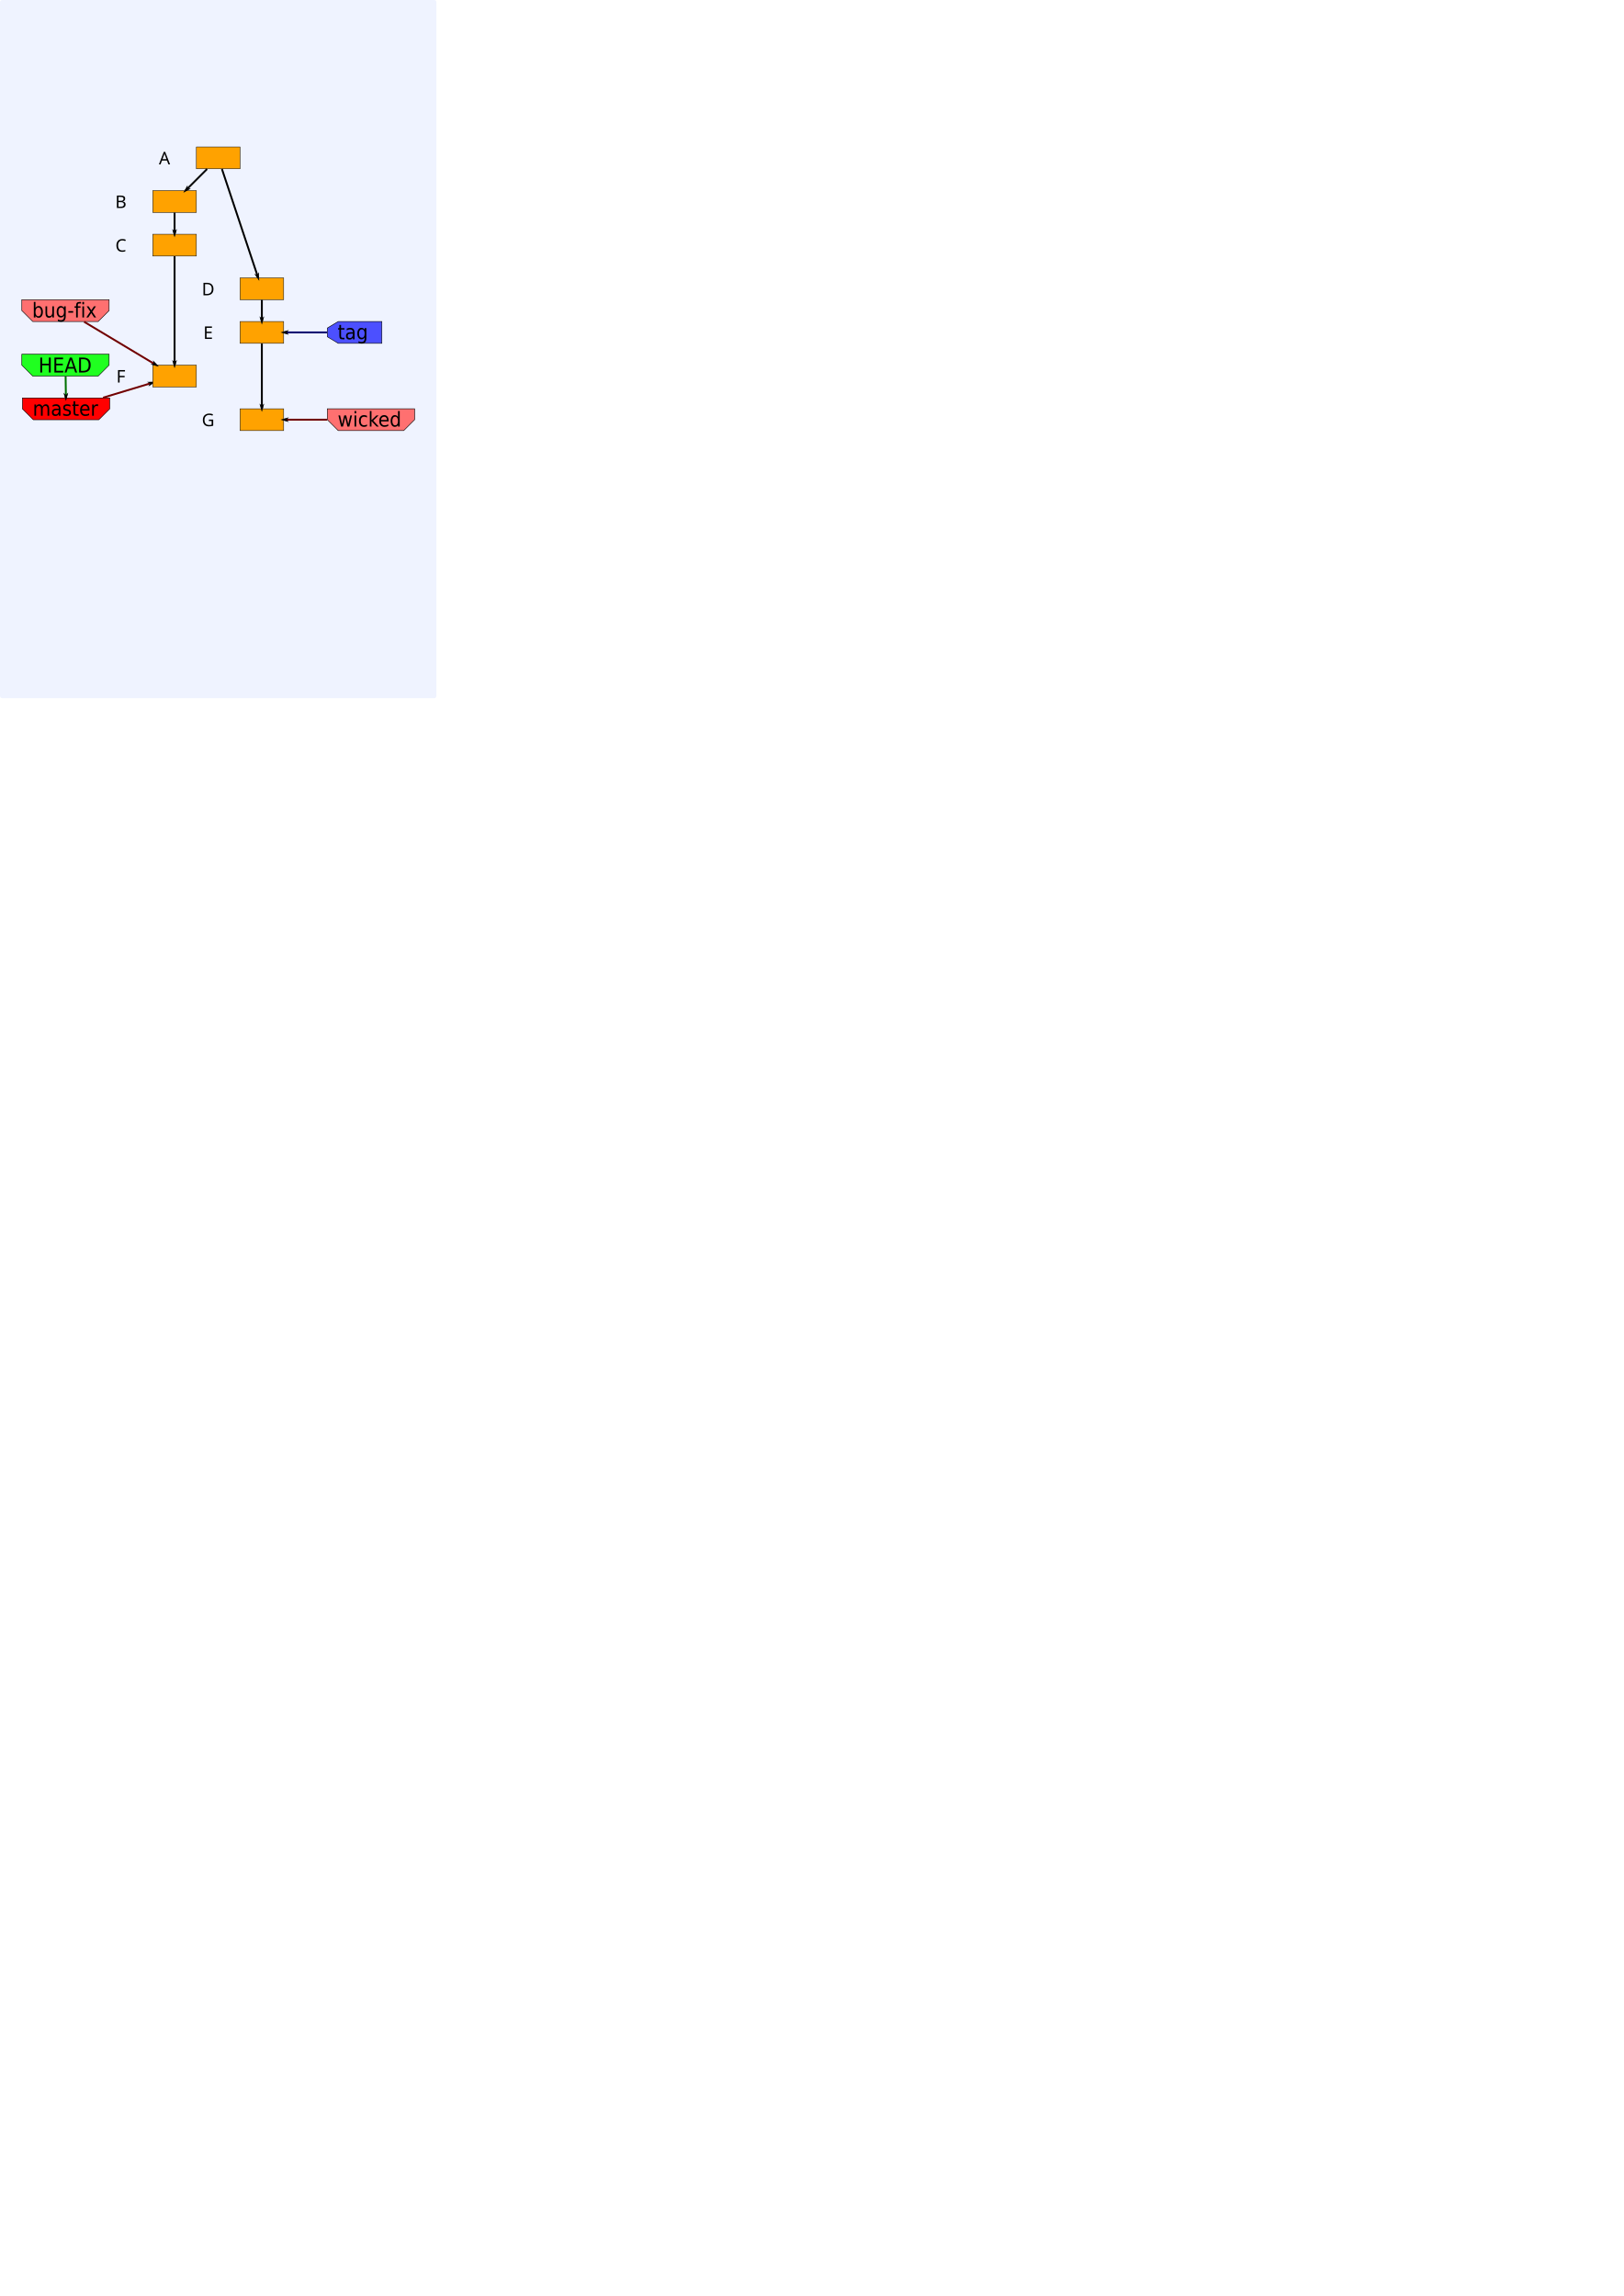
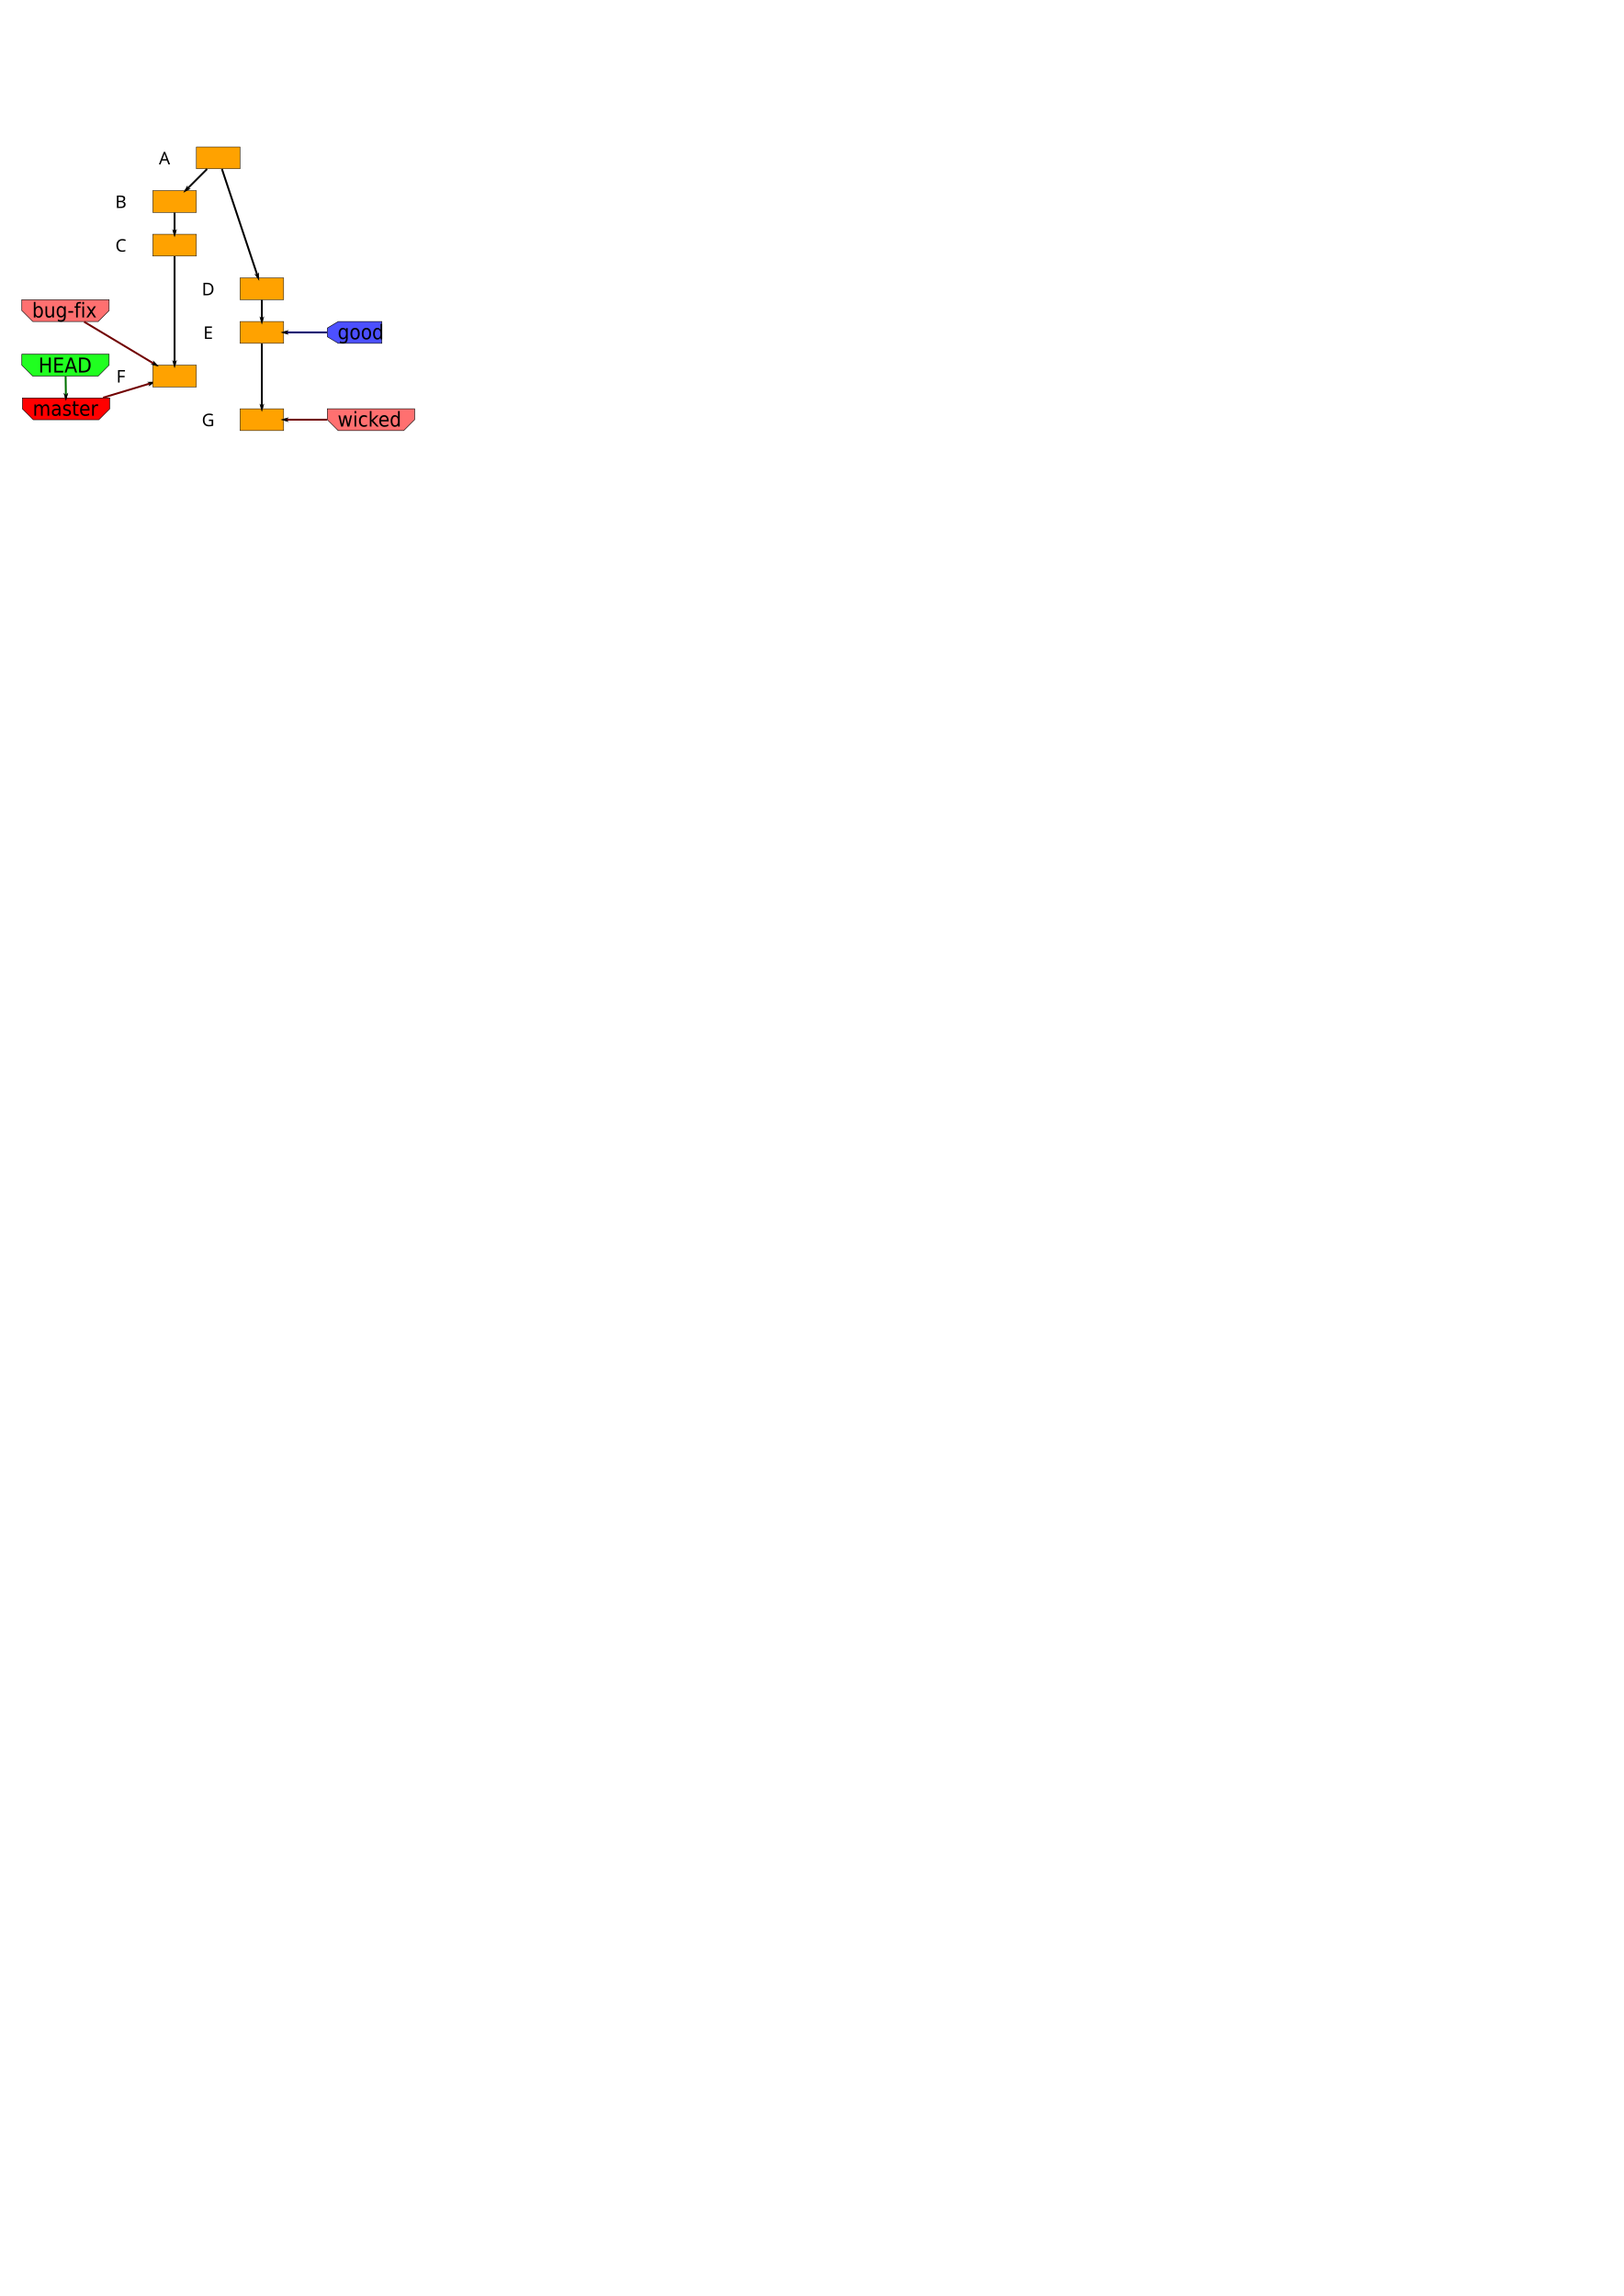
<svg xmlns="http://www.w3.org/2000/svg" width="744.094" height="1052.362" id="svg1317">
  <defs id="defs1319">
    <marker orient="auto" refY="0.0" refX="0.0" id="Arrow1Sstart" style="overflow:visible">
      <path id="path4028" d="M 0.0,0.0 L 5.0,-5.0 L -12.5,0.0 L 5.0,5.0 L 0.0,0.0 z " style="fill-rule:evenodd;stroke:#000000;stroke-width:1.0pt;marker-start:none" transform="scale(0.2) translate(6,0)" />
    </marker>
    <marker orient="auto" refY="0.0" refX="0.0" id="Arrow1Mstart" style="overflow:visible">
      <path id="path4034" d="M 0.0,0.0 L 5.0,-5.0 L -12.5,0.0 L 5.0,5.0 L 0.0,0.0 z " style="fill-rule:evenodd;stroke:#000000;stroke-width:1.0pt;marker-start:none" transform="scale(0.4) translate(10,0)" />
    </marker>
    <marker orient="auto" refY="0.0" refX="0.0" id="Arrow1Send" style="overflow:visible;">
      <path id="path4025" d="M 0.0,0.0 L 5.0,-5.0 L -12.5,0.0 L 5.0,5.0 L 0.0,0.0 z " style="fill-rule:evenodd;stroke:#000000;stroke-width:1.0pt;marker-start:none;" transform="scale(0.2) rotate(180) translate(6,0)" />
    </marker>
    <marker orient="auto" refY="0.0" refX="0.0" id="Arrow2Mend" style="overflow:visible;">
      <path id="path4013" style="font-size:12.0;fill-rule:evenodd;stroke-width:0.625;stroke-linejoin:round;" d="M 8.719,4.034 L -2.207,0.016 L 8.719,-4.002 C 6.973,-1.63 6.983,1.616 8.719,4.034 z " transform="scale(0.6) rotate(180) translate(0,0)" />
    </marker>
    <marker orient="auto" refY="0.0" refX="0.0" id="Arrow1Mend" style="overflow:visible;">
      <path id="path4031" d="M 0.0,0.0 L 5.0,-5.0 L -12.5,0.0 L 5.0,5.0 L 0.0,0.0 z " style="fill-rule:evenodd;stroke:#000000;stroke-width:1.0pt;marker-start:none;" transform="scale(0.4) rotate(180) translate(10,0)" />
    </marker>
    <marker orient="auto" refY="0.0" refX="0.0" id="Arrow2Mstart" style="overflow:visible">
      <path id="path4016" style="font-size:12.0;fill-rule:evenodd;stroke-width:0.625;stroke-linejoin:round" d="M 8.719,4.034 L -2.207,0.016 L 8.719,-4.002 C 6.973,-1.63 6.983,1.616 8.719,4.034 z " transform="scale(0.6) translate(0,0)" />
    </marker>
    <marker orient="auto" refY="0.0" refX="0.0" id="Arrow1Lstart" style="overflow:visible">
      <path id="path4040" d="M 0.0,0.0 L 5.0,-5.0 L -12.5,0.0 L 5.0,5.0 L 0.0,0.0 z " style="fill-rule:evenodd;stroke:#000000;stroke-width:1.0pt;marker-start:none" transform="scale(0.8) translate(12.5,0)" />
    </marker>
  </defs>
  <g id="layer1" style="opacity:1">
-     <rect style="fill:#eff3ff;fill-opacity:1;stroke:none;stroke-width:1;stroke-linecap:butt;stroke-linejoin:bevel;stroke-miterlimit:4;stroke-dasharray:none;stroke-dashoffset:0;stroke-opacity:1" id="bg" width="200" height="320" x="0" y="0" rx="1" ry="1" />
+     <rect style="fill:none;fill-opacity:0;stroke:none;stroke-width:1;stroke-linecap:butt;stroke-linejoin:bevel;stroke-miterlimit:4;stroke-dasharray:none;stroke-dashoffset:0;stroke-opacity:1" id="bg" width="200" height="320" x="0" y="0" rx="1" ry="1" />
    <rect style="fill:black;fill-opacity:0.75;stroke:black;stroke-width:0.5;stroke-linecap:butt;stroke-linejoin:miter;stroke-miterlimit:4;stroke-dasharray:none;stroke-dashoffset:0;stroke-opacity:1" id="rect2855" width="0" height="1" x="217" y="77.362" rx="19.921" ry="1" />
    <g id="g4933" transform="translate(-4.826861,135.0035)">
      <path id="path4877" d="M 15.103,47.386 L 15.103,52.386 L 20.103,57.386 L 50.103,57.386 L 55.103,52.386 L 55.103,47.386 L 15.103,47.386 z" style="opacity:1;fill:#ff0000;fill-opacity:1;fill-rule:evenodd;stroke:#000000;stroke-width:0.253;stroke-linecap:butt;stroke-linejoin:miter;stroke-miterlimit:4;stroke-dasharray:none;stroke-opacity:1" />
      <text id="text4879" y="52.863" x="20.831" style="font-size:6.695px;font-style:normal;font-weight:normal;line-height:125%;opacity:1;fill:#000000;fill-opacity:1;stroke:none;stroke-width:1pt;stroke-linecap:butt;stroke-linejoin:miter;stroke-opacity:1;font-family:Bitstream Vera Sans" xml:space="preserve" transform="scale(0.9517883,1.050654)">
        <tspan style="font-size:8.927px;font-style:normal;font-variant:normal;font-weight:normal;font-stretch:normal;text-align:start;line-height:125%;writing-mode:lr-tb;text-anchor:start;font-family:Bitstream Vera Sans" y="52.863" x="20.831" id="tspan4881">master</tspan>
      </text>
    </g>
    <g id="g4941" transform="translate(-5.103313,149.976)">
      <path id="path4905" d="M 15.103,12.386 L 15.103,17.386 L 20.103,22.386 L 50.103,22.386 L 55.103,17.386 L 55.103,12.386 L 15.103,12.386 z" style="opacity:1;fill:#20ff20;fill-opacity:1;fill-rule:evenodd;stroke:#000000;stroke-width:0.253;stroke-linecap:butt;stroke-linejoin:miter;stroke-miterlimit:4;stroke-dasharray:none;stroke-opacity:1" />
      <text id="text4907" y="19.862" x="23.758" style="font-size:6.743px;font-style:normal;font-weight:normal;line-height:125%;opacity:1;fill:#000000;fill-opacity:1;stroke:none;stroke-width:1pt;stroke-linecap:butt;stroke-linejoin:miter;stroke-opacity:1;font-family:Bitstream Vera Sans" xml:space="preserve" transform="scale(0.9568013,1.045149)">
        <tspan style="font-size:8.991px;font-style:normal;font-variant:normal;font-weight:normal;font-stretch:normal;text-align:start;line-height:125%;writing-mode:lr-tb;text-anchor:start;font-family:Bitstream Vera Sans" y="19.862" x="23.758" id="tspan4909">HEAD</tspan>
      </text>
    </g>
    <g id="g4924" transform="translate(64.83769,-10.04457)">
      <path id="path4885" d="M 45.162,77.407 L 45.162,87.407 L 25.162,87.407 L 25.162,77.407 L 45.162,77.407 z" style="opacity:1;fill:#ffa200;fill-opacity:1;fill-rule:evenodd;stroke:#000000;stroke-width:0.207;stroke-linecap:butt;stroke-linejoin:miter;stroke-miterlimit:4;stroke-dasharray:none;stroke-opacity:1" />
      <text id="text4916" y="85.389" x="35.022" style="font-size:22px;font-style:normal;font-weight:normal;line-height:125%;fill:#000000;fill-opacity:1;stroke:none;stroke-width:1pt;stroke-linecap:butt;stroke-linejoin:miter;stroke-opacity:1;font-family:Bitstream Vera Sans" xml:space="preserve">
        <tspan id="tspan4920" style="font-size:8px;font-style:normal;font-variant:normal;font-weight:normal;font-stretch:normal;text-align:center;line-height:125%;writing-mode:lr-tb;text-anchor:middle;font-family:Sans;-inkscape-font-specification:Sans" y="85.389" x="35.022">A</tspan>
      </text>
    </g>
    <path style="opacity:1;fill:none;fill-opacity:0.75;fill-rule:evenodd;stroke:#710000;stroke-width:0.864;stroke-linecap:butt;stroke-linejoin:miter;marker-start:url(#Arrow1Sstart);marker-end:none;stroke-miterlimit:4;stroke-dasharray:none;stroke-opacity:1;display:inline" d="M 69.897,175.416 L 47.239,182.263" id="path4891" />
    <g style="opacity:1" id="g2466" transform="translate(44.83769,9.955426)">
      <path id="path2468" d="M 45.162,77.407 L 45.162,87.407 L 25.162,87.407 L 25.162,77.407 L 45.162,77.407 z" style="opacity:1;fill:#ffa200;fill-opacity:1;fill-rule:evenodd;stroke:#000000;stroke-width:0.207;stroke-linecap:butt;stroke-linejoin:miter;stroke-miterlimit:4;stroke-dasharray:none;stroke-opacity:1" />
      <text id="text2470" y="85.389" x="35.022" style="font-size:22px;font-style:normal;font-weight:normal;line-height:125%;fill:#000000;fill-opacity:1;stroke:none;stroke-width:1pt;stroke-linecap:butt;stroke-linejoin:miter;stroke-opacity:1;font-family:Bitstream Vera Sans" xml:space="preserve">
        <tspan id="tspan2472" style="font-size:8px;font-style:normal;font-variant:normal;font-weight:normal;font-stretch:normal;text-align:center;line-height:125%;writing-mode:lr-tb;text-anchor:middle;font-family:Sans;-inkscape-font-specification:Sans" y="85.389" x="35.022">B</tspan>
      </text>
    </g>
    <g style="opacity:1" id="g2474" transform="translate(84.83769,49.95543)">
      <path id="path2476" d="M 45.162,77.407 L 45.162,87.407 L 25.162,87.407 L 25.162,77.407 L 45.162,77.407 z" style="opacity:1;fill:#ffa200;fill-opacity:1;fill-rule:evenodd;stroke:#000000;stroke-width:0.207;stroke-linecap:butt;stroke-linejoin:miter;stroke-miterlimit:4;stroke-dasharray:none;stroke-opacity:1" />
      <text id="text2478" y="85.389" x="35.022" style="font-size:22px;font-style:normal;font-weight:normal;line-height:125%;fill:#000000;fill-opacity:1;stroke:none;stroke-width:1pt;stroke-linecap:butt;stroke-linejoin:miter;stroke-opacity:1;font-family:Bitstream Vera Sans" xml:space="preserve">
        <tspan id="tspan2480" style="font-size:8px;font-style:normal;font-variant:normal;font-weight:normal;font-stretch:normal;text-align:center;line-height:125%;writing-mode:lr-tb;text-anchor:middle;font-family:Sans;-inkscape-font-specification:Sans" y="85.389" x="35.022">D</tspan>
      </text>
    </g>
    <g style="opacity:1" id="g2482" transform="translate(44.83769,29.95543)">
      <path id="path2484" d="M 45.162,77.407 L 45.162,87.407 L 25.162,87.407 L 25.162,77.407 L 45.162,77.407 z" style="opacity:1;fill:#ffa200;fill-opacity:1;fill-rule:evenodd;stroke:#000000;stroke-width:0.207;stroke-linecap:butt;stroke-linejoin:miter;stroke-miterlimit:4;stroke-dasharray:none;stroke-opacity:1" />
      <text id="text2486" y="85.389" x="35.022" style="font-size:22px;font-style:normal;font-weight:normal;line-height:125%;fill:#000000;fill-opacity:1;stroke:none;stroke-width:1pt;stroke-linecap:butt;stroke-linejoin:miter;stroke-opacity:1;font-family:Bitstream Vera Sans" xml:space="preserve">
        <tspan id="tspan2488" style="font-size:8px;font-style:normal;font-variant:normal;font-weight:normal;font-stretch:normal;text-align:center;line-height:125%;writing-mode:lr-tb;text-anchor:middle;font-family:Sans;-inkscape-font-specification:Sans" y="85.389" x="35.022">C</tspan>
      </text>
    </g>
    <g style="opacity:1" id="g2490" transform="translate(44.83769,89.95543)">
      <path id="path2492" d="M 45.162,77.407 L 45.162,87.407 L 25.162,87.407 L 25.162,77.407 L 45.162,77.407 z" style="opacity:1;fill:#ffa200;fill-opacity:1;fill-rule:evenodd;stroke:#000000;stroke-width:0.207;stroke-linecap:butt;stroke-linejoin:miter;stroke-miterlimit:4;stroke-dasharray:none;stroke-opacity:1" />
      <text id="text2494" y="85.389" x="35.022" style="font-size:22px;font-style:normal;font-weight:normal;line-height:125%;fill:#000000;fill-opacity:1;stroke:none;stroke-width:1pt;stroke-linecap:butt;stroke-linejoin:miter;stroke-opacity:1;font-family:Bitstream Vera Sans" xml:space="preserve">
        <tspan id="tspan2496" style="font-size:8px;font-style:normal;font-variant:normal;font-weight:normal;font-stretch:normal;text-align:center;line-height:125%;writing-mode:lr-tb;text-anchor:middle;font-family:Sans;-inkscape-font-specification:Sans" y="85.389" x="35.022">F</tspan>
      </text>
    </g>
    <g style="opacity:1" id="g2498" transform="translate(134.8967,99.97601)">
      <path id="path2500" d="M 20.103,47.386 L 15.103,50.386 L 15.103,54.386 L 20.103,57.386 L 40.103,57.386 L 40.103,47.386 L 20.103,47.386 z" style="opacity:1;fill:#4c50ff;fill-opacity:1;fill-rule:evenodd;stroke:#000000;stroke-width:0.253;stroke-linecap:butt;stroke-linejoin:miter;stroke-miterlimit:4;stroke-dasharray:none;stroke-opacity:1" />
      <text id="text2502" y="52.863" x="20.831" style="font-size:6.695px;font-style:normal;font-weight:normal;line-height:125%;opacity:1;fill:#000000;fill-opacity:1;stroke:none;stroke-width:1pt;stroke-linecap:butt;stroke-linejoin:miter;stroke-opacity:1;font-family:Bitstream Vera Sans" xml:space="preserve" transform="scale(0.9517883,1.050654)">
-         <tspan style="font-size:8.927px;font-style:normal;font-variant:normal;font-weight:normal;font-stretch:normal;text-align:start;line-height:125%;writing-mode:lr-tb;text-anchor:start;font-family:Bitstream Vera Sans" y="52.863" x="20.831" id="tspan2504">tag</tspan>
+         <tspan style="font-size:8.927px;font-style:normal;font-variant:normal;font-weight:normal;font-stretch:normal;text-align:start;line-height:125%;writing-mode:lr-tb;text-anchor:start;font-family:Bitstream Vera Sans" y="52.863" x="20.831" id="tspan2504">good</tspan>
      </text>
    </g>
    <path style="opacity:1;fill:none;fill-opacity:0.75;fill-rule:evenodd;stroke:#000000;stroke-width:0.864;stroke-linecap:butt;stroke-linejoin:miter;marker-start:url(#Arrow1Sstart);marker-end:none;stroke-miterlimit:4;stroke-dasharray:none;stroke-opacity:1;display:inline" d="M 118.299,127.259 L 101.701,77.465" id="path3318" />
    <path style="opacity:1;fill:none;fill-opacity:0.75;fill-rule:evenodd;stroke:#000000;stroke-width:0.864;stroke-linecap:butt;stroke-linejoin:miter;marker-start:url(#Arrow1Sstart);marker-end:none;stroke-miterlimit:4;stroke-dasharray:none;stroke-opacity:1;display:inline" d="M 80,107.259 L 80,97.465" id="path3322" />
    <path style="opacity:1;fill:none;fill-opacity:0.75;fill-rule:evenodd;stroke:#000000;stroke-width:0.864;stroke-linecap:butt;stroke-linejoin:miter;marker-start:url(#Arrow1Sstart);marker-end:none;stroke-miterlimit:4;stroke-dasharray:none;stroke-opacity:1;display:inline" d="M 80,167.259 L 80,117.465" id="path3324" />
    <g style="opacity:1" id="g3328" transform="translate(84.83769,69.95543)">
      <path id="path3330" d="M 45.162,77.407 L 45.162,87.407 L 25.162,87.407 L 25.162,77.407 L 45.162,77.407 z" style="opacity:1;fill:#ffa200;fill-opacity:1;fill-rule:evenodd;stroke:#000000;stroke-width:0.207;stroke-linecap:butt;stroke-linejoin:miter;stroke-miterlimit:4;stroke-dasharray:none;stroke-opacity:1" />
      <text id="text3332" y="85.389" x="35.022" style="font-size:22px;font-style:normal;font-weight:normal;line-height:125%;fill:#000000;fill-opacity:1;stroke:none;stroke-width:1pt;stroke-linecap:butt;stroke-linejoin:miter;stroke-opacity:1;font-family:Bitstream Vera Sans" xml:space="preserve">
        <tspan id="tspan3334" style="font-size:8px;font-style:normal;font-variant:normal;font-weight:normal;font-stretch:normal;text-align:center;line-height:125%;writing-mode:lr-tb;text-anchor:middle;font-family:Sans;-inkscape-font-specification:Sans" y="85.389" x="35.022">E</tspan>
      </text>
    </g>
    <g style="opacity:1" id="g3344" transform="translate(84.83769,109.9554)">
      <path id="path3346" d="M 45.162,77.407 L 45.162,87.407 L 25.162,87.407 L 25.162,77.407 L 45.162,77.407 z" style="opacity:1;fill:#ffa200;fill-opacity:1;fill-rule:evenodd;stroke:#000000;stroke-width:0.207;stroke-linecap:butt;stroke-linejoin:miter;stroke-miterlimit:4;stroke-dasharray:none;stroke-opacity:1" />
      <text id="text3348" y="85.389" x="35.022" style="font-size:22px;font-style:normal;font-weight:normal;line-height:125%;fill:#000000;fill-opacity:1;stroke:none;stroke-width:1pt;stroke-linecap:butt;stroke-linejoin:miter;stroke-opacity:1;font-family:Bitstream Vera Sans" xml:space="preserve">
        <tspan id="tspan3350" style="font-size:8px;font-style:normal;font-variant:normal;font-weight:normal;font-stretch:normal;text-align:center;line-height:125%;writing-mode:lr-tb;text-anchor:middle;font-family:Sans;-inkscape-font-specification:Sans" y="85.389" x="35.022">G</tspan>
      </text>
    </g>
    <path style="opacity:1;fill:none;fill-opacity:0.75;fill-rule:evenodd;stroke:#000000;stroke-width:0.864;stroke-linecap:butt;stroke-linejoin:miter;marker-start:url(#Arrow1Sstart);marker-end:none;stroke-miterlimit:4;stroke-dasharray:none;stroke-opacity:1;display:inline" d="M 120,187.259 L 120,157.465" id="path3352" />
    <path style="opacity:1;fill:none;fill-opacity:0.75;fill-rule:evenodd;stroke:#020071;stroke-width:0.864;stroke-linecap:butt;stroke-linejoin:miter;marker-start:url(#Arrow1Sstart);marker-end:none;stroke-miterlimit:4;stroke-dasharray:none;stroke-opacity:1;display:inline" d="M 130.103,152.362 L 149.874,152.362" id="path3356" />
    <path style="opacity:1;fill:none;fill-opacity:0.75;fill-rule:evenodd;stroke:#000000;stroke-width:0.864;stroke-linecap:butt;stroke-linejoin:miter;marker-start:url(#Arrow1Sstart);marker-end:none;stroke-miterlimit:4;stroke-dasharray:none;stroke-opacity:1;display:inline" d="M 120,147.259 L 120,137.465" id="path3320" />
    <path style="opacity:1;fill:none;fill-opacity:0.75;fill-rule:evenodd;stroke:#000000;stroke-width:0.864;stroke-linecap:butt;stroke-linejoin:miter;marker-start:url(#Arrow1Sstart);marker-end:none;stroke-miterlimit:4;stroke-dasharray:none;stroke-opacity:1;display:inline" d="M 85.103,87.259 L 94.897,77.465" id="path2487" />
    <g style="opacity:1" id="g2453" transform="translate(-5.103265,89.97601)">
      <path id="path2455" d="M 15.103,47.386 L 15.103,52.386 L 20.103,57.386 L 50.103,57.386 L 55.103,52.386 L 55.103,47.386 L 15.103,47.386 z" style="opacity:1;fill:#ff7070;fill-opacity:1;fill-rule:evenodd;stroke:#000000;stroke-width:0.253;stroke-linecap:butt;stroke-linejoin:miter;stroke-miterlimit:4;stroke-dasharray:none;stroke-opacity:1" />
      <text id="text2457" y="52.863" x="20.831" style="font-size:6.695px;font-style:normal;font-weight:normal;line-height:125%;opacity:1;fill:#000000;fill-opacity:1;stroke:none;stroke-width:1pt;stroke-linecap:butt;stroke-linejoin:miter;stroke-opacity:1;font-family:Bitstream Vera Sans" xml:space="preserve" transform="scale(0.9517883,1.050654)">
        <tspan style="font-size:8.927px;font-style:normal;font-variant:normal;font-weight:normal;font-stretch:normal;text-align:start;line-height:125%;writing-mode:lr-tb;text-anchor:start;font-family:Bitstream Vera Sans" y="52.863" x="20.831" id="tspan2459">bug-fix</tspan>
      </text>
    </g>
    <g style="opacity:1" id="g2461" transform="translate(134.8967,139.976)">
      <path id="path2463" d="M 15.103,47.386 L 15.103,52.386 L 20.103,57.386 L 50.103,57.386 L 55.103,52.386 L 55.103,47.386 L 15.103,47.386 z" style="opacity:1;fill:#ff7070;fill-opacity:1;fill-rule:evenodd;stroke:#000000;stroke-width:0.253;stroke-linecap:butt;stroke-linejoin:miter;stroke-miterlimit:4;stroke-dasharray:none;stroke-opacity:1" />
      <text id="text2465" y="52.863" x="20.831" style="font-size:6.695px;font-style:normal;font-weight:normal;line-height:125%;opacity:1;fill:#000000;fill-opacity:1;stroke:none;stroke-width:1pt;stroke-linecap:butt;stroke-linejoin:miter;stroke-opacity:1;font-family:Bitstream Vera Sans" xml:space="preserve" transform="scale(0.9517883,1.050654)">
        <tspan style="font-size:8.927px;font-style:normal;font-variant:normal;font-weight:normal;font-stretch:normal;text-align:start;line-height:125%;writing-mode:lr-tb;text-anchor:start;font-family:Bitstream Vera Sans" y="52.863" x="20.831" id="tspan2467">wicked</tspan>
      </text>
    </g>
    <path style="opacity:1;fill:none;fill-opacity:0.75;fill-rule:evenodd;stroke:#710000;stroke-width:0.864;stroke-linecap:butt;stroke-linejoin:miter;marker-start:url(#Arrow1Sstart);marker-end:none;stroke-miterlimit:4;stroke-dasharray:none;stroke-opacity:1;display:inline" d="M 71.495,167.259 L 38.544,147.489" id="path2469" />
    <path style="opacity:1;fill:none;fill-opacity:0.75;fill-rule:evenodd;stroke:#710000;stroke-width:0.864;stroke-linecap:butt;stroke-linejoin:miter;marker-start:url(#Arrow1Sstart);marker-end:none;stroke-miterlimit:4;stroke-dasharray:none;stroke-opacity:1;display:inline" d="M 130.103,192.362 L 149.874,192.362" id="path2471" />
    <path style="opacity:1;fill:none;fill-opacity:0.75;fill-rule:evenodd;stroke:#007100;stroke-width:0.864;stroke-linecap:butt;stroke-linejoin:miter;marker-start:url(#Arrow1Sstart);marker-end:none;stroke-miterlimit:4;stroke-dasharray:none;stroke-opacity:1;display:inline" d="M 30.206,182.263 L 30.071,172.489" id="path4911" />
  </g>
</svg>
